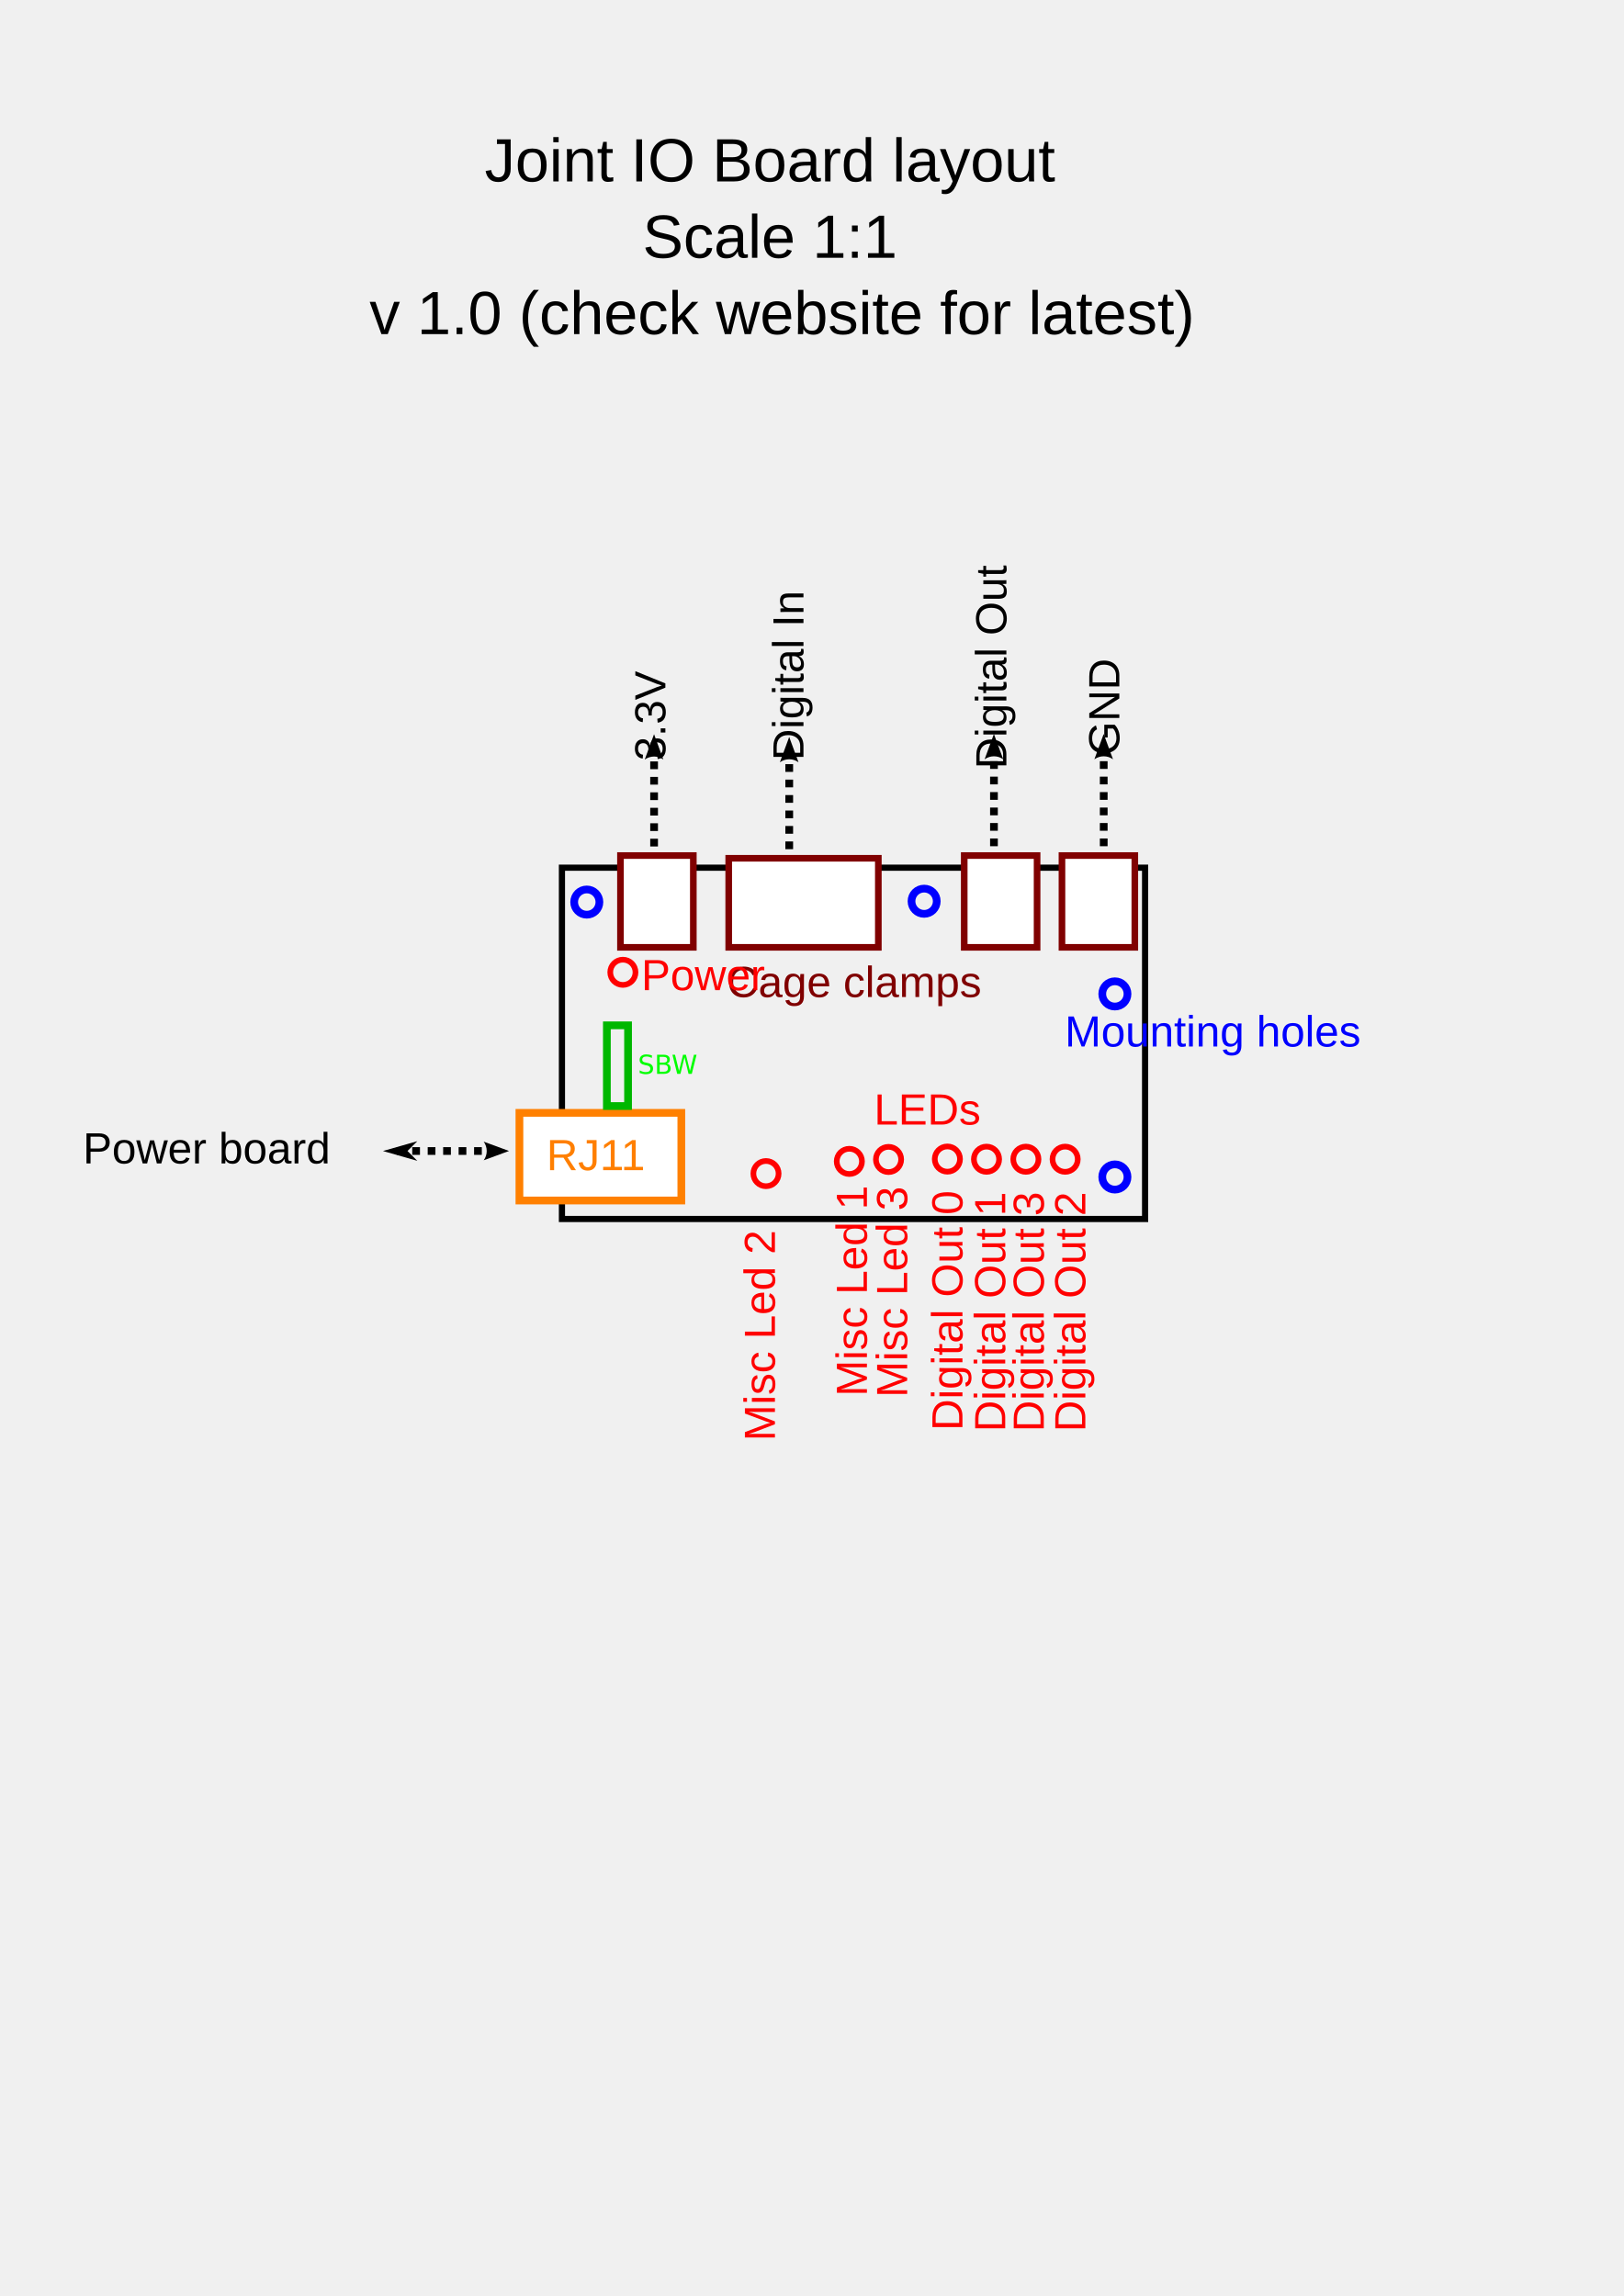
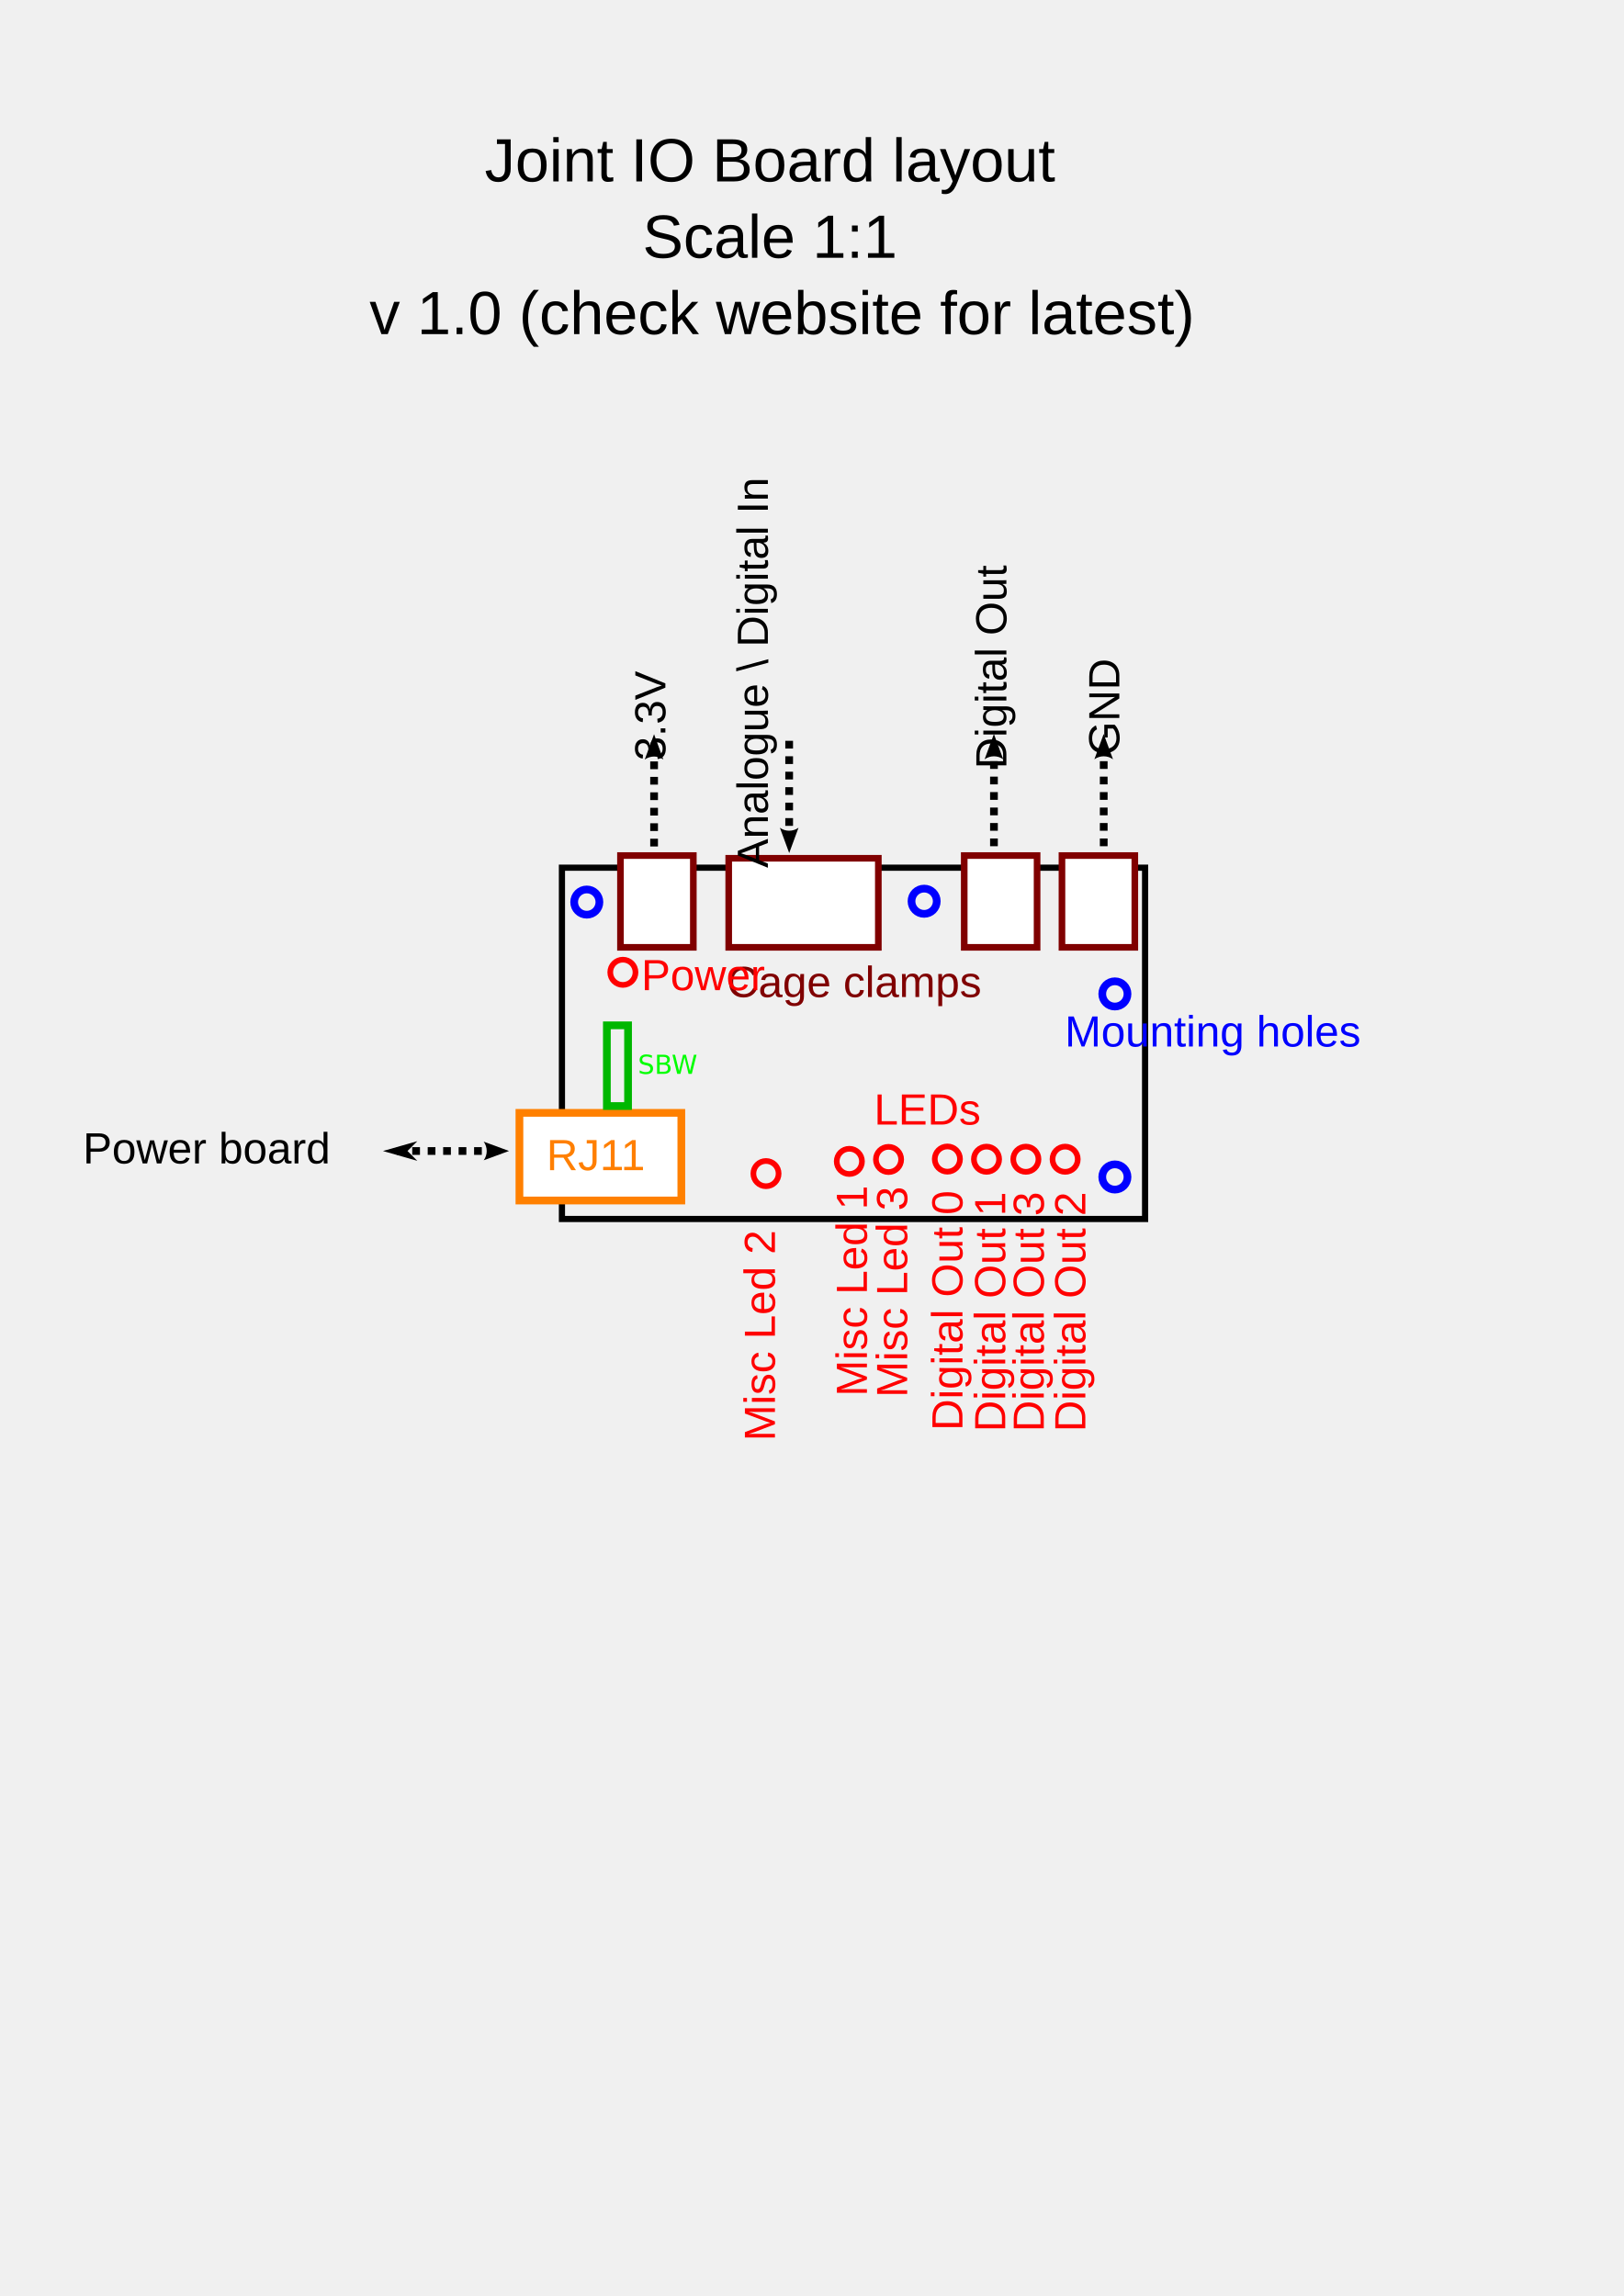
<svg xmlns="http://www.w3.org/2000/svg" width="744.094" height="1052.362" id="svg2" version="1.0">
  <defs id="defs4">
    <marker orient="auto" refY="0.0" refX="0.0" id="Arrow1Sstart" style="overflow:visible">
      <path id="path13070" d="M 0.0,0.0 L 5.0,-5.0 L -12.5,0.0 L 5.0,5.0 L 0.0,0.0 z " style="fill-rule:evenodd;stroke:#000000;stroke-width:1.0pt;marker-start:none" transform="scale(0.2) translate(6,0)" />
    </marker>
    <marker orient="auto" refY="0.0" refX="0.0" id="Arrow2Lstart" style="overflow:visible">
      <path id="path13076" style="font-size:12.0;fill-rule:evenodd;stroke-width:0.625;stroke-linejoin:round" d="M 8.719,4.034 L -2.207,0.016 L 8.719,-4.002 C 6.973,-1.63 6.983,1.616 8.719,4.034 z " transform="scale(1.1) translate(1,0)" />
    </marker>
    <marker orient="auto" refY="0.0" refX="0.0" id="Arrow2Send" style="overflow:visible;">
      <path id="path8050" style="font-size:12.0;fill-rule:evenodd;stroke-width:0.625;stroke-linejoin:round;" d="M 8.719,4.034 L -2.207,0.016 L 8.719,-4.002 C 6.973,-1.63 6.983,1.616 8.719,4.034 z " transform="scale(0.3) rotate(180) translate(-2.3,0)" />
    </marker>
    <marker orient="auto" refY="0.0" refX="0.0" id="Arrow2Sstart" style="overflow:visible">
      <path id="path8047" style="font-size:12.0;fill-rule:evenodd;stroke-width:0.625;stroke-linejoin:round" d="M 8.719,4.034 L -2.207,0.016 L 8.719,-4.002 C 6.973,-1.63 6.983,1.616 8.719,4.034 z " transform="scale(0.3) translate(-2.3,0)" />
    </marker>
  </defs>
  <g id="layer1">
    <rect style="fill:none;stroke:#000000;stroke-width:2.83;stroke-miterlimit:4;stroke-dasharray:none;stroke-opacity:1" id="rect15136" width="267.241" height="161.012" x="-524.763" y="397.704" transform="scale(-1,1)" />
    <path style="fill:none;stroke:#0000ff;stroke-width:3.383;stroke-miterlimit:4;stroke-dasharray:none;stroke-opacity:1" id="path15142" d="M 19.269 886.678 A 5.524 5.524 0 1 1  8.22,886.678 A 5.524 5.524 0 1 1  19.269 886.678 z" transform="matrix(-1.047243,0,0,1.047243,525.3095,-389.1033)" />
    <path style="fill:none;stroke:#0000ff;stroke-width:3.383;stroke-miterlimit:4;stroke-dasharray:none;stroke-opacity:1" id="path15144" d="M 19.269 886.678 A 5.524 5.524 0 1 1  8.22,886.678 A 5.524 5.524 0 1 1  19.269 886.678 z" transform="matrix(-1.047243,0,0,1.047243,283.3016,-515.1033)" />
    <path transform="matrix(-0.7176022,0,0,0.7176022,313.2078,-300.9644)" d="M 46.75 1040.425 A 8.062 8.062 0 1 1  30.625,1040.425 A 8.062 8.062 0 1 1  46.75 1040.425 z" id="path15162" style="fill:none;fill-opacity:1;fill-rule:evenodd;stroke:#ff0000;stroke-width:3.626;stroke-miterlimit:4;stroke-dasharray:none;stroke-dashoffset:0;stroke-opacity:1" />
    <rect style="fill:#ffffff;fill-opacity:1;fill-rule:evenodd;stroke:#800000;stroke-width:3.035;stroke-miterlimit:4;stroke-dasharray:none;stroke-dashoffset:0;stroke-opacity:1" id="rect15166" width="33.39" height="42.071" x="-317.731" y="392.137" transform="scale(-1,1)" />
    <rect style="fill:#ffffff;fill-opacity:1;fill-rule:evenodd;stroke:#ff8000;stroke-width:3.543;stroke-miterlimit:4;stroke-dasharray:none;stroke-dashoffset:0;stroke-opacity:1" id="rect15200" width="40.181" height="74.197" x="-550.245" y="-312.233" transform="matrix(0,-1,-1,0,0,0)" />
    <path id="path15202" d="M 299.748,387.971 L 299.748,341.318" style="fill:none;fill-rule:evenodd;stroke:#000000;stroke-width:3.543;stroke-linecap:butt;stroke-linejoin:miter;marker-end:url(#Arrow2Send);stroke-miterlimit:4;stroke-dasharray:3.543, 3.543;stroke-dashoffset:0;stroke-opacity:1" />
    <text xml:space="preserve" style="font-size:20px;font-style:normal;font-variant:normal;font-weight:normal;font-stretch:normal;text-align:start;line-height:125%;writing-mode:lr-tb;text-anchor:start;fill:#ff7f00;fill-opacity:1;stroke:none;stroke-width:1px;stroke-linecap:butt;stroke-linejoin:miter;stroke-opacity:1;font-family:Arial" x="250.433" y="536.337" id="text15204">
      <tspan id="tspan15206" x="250.433" y="536.337">RJ11</tspan>
    </text>
    <text xml:space="preserve" style="font-size:20px;font-style:normal;font-variant:normal;font-weight:normal;font-stretch:normal;text-align:center;line-height:125%;writing-mode:lr-tb;text-anchor:middle;fill:#800000;fill-opacity:1;stroke:none;stroke-width:1px;stroke-linecap:butt;stroke-linejoin:miter;stroke-opacity:1;font-family:Arial" x="410.881" y="456.992" id="text15212">
      <tspan id="tspan15214" x="410.881" y="456.992">Cage clamps</tspan>
      <tspan x="410.881" y="481.992" id="tspan15392" />
    </text>
    <text xml:space="preserve" style="font-size:20px;font-style:normal;font-variant:normal;font-weight:normal;font-stretch:normal;text-align:center;line-height:125%;writing-mode:lr-tb;text-anchor:middle;fill:#000000;fill-opacity:1;stroke:none;stroke-width:1px;stroke-linecap:butt;stroke-linejoin:miter;stroke-opacity:1;font-family:Arial" x="108.584" y="533.244" id="text15240">
      <tspan x="108.584" y="533.244" id="tspan15252">Power board</tspan>
    </text>
    <text xml:space="preserve" style="font-size:20px;font-style:normal;font-variant:normal;font-weight:normal;font-stretch:normal;text-align:start;line-height:125%;writing-mode:lr-tb;text-anchor:start;fill:#ff0000;fill-opacity:1;stroke:none;stroke-width:1px;stroke-linecap:butt;stroke-linejoin:miter;stroke-opacity:1;font-family:Arial" x="293.892" y="453.84" id="text15264">
      <tspan id="tspan15266" x="293.892" y="453.84">Power</tspan>
    </text>
    <text transform="matrix(0,-1,1,0,0,0)" id="text15268" y="441.06" x="-655.721" style="font-size:20px;font-style:normal;font-variant:normal;font-weight:normal;font-stretch:normal;text-align:start;line-height:125%;writing-mode:lr-tb;text-anchor:start;fill:#ff0000;fill-opacity:1;stroke:none;stroke-width:1px;stroke-linecap:butt;stroke-linejoin:miter;stroke-opacity:1;font-family:Arial" xml:space="preserve">
      <tspan y="441.06" x="-655.721" id="tspan15270">Digital Out 0</tspan>
    </text>
    <text xml:space="preserve" style="font-size:20px;font-style:normal;font-variant:normal;font-weight:normal;font-stretch:normal;text-align:start;line-height:125%;writing-mode:lr-tb;text-anchor:start;fill:#ff0000;fill-opacity:1;stroke:none;stroke-width:1px;stroke-linecap:butt;stroke-linejoin:miter;stroke-opacity:1;font-family:Arial" x="-640.511" y="415.728" id="text15272" transform="matrix(0,-1,1,0,0,0)">
      <tspan id="tspan15274" x="-640.511" y="415.728">Misc Led 3</tspan>
    </text>
    <text xml:space="preserve" style="font-size:20px;font-style:normal;font-variant:normal;font-weight:normal;font-stretch:normal;text-align:center;line-height:125%;writing-mode:lr-tb;text-anchor:middle;fill:#000000;fill-opacity:1;stroke:none;stroke-width:1px;stroke-linecap:butt;stroke-linejoin:miter;stroke-opacity:1;font-family:Arial" x="372.291" y="83.139" id="text14909">
      <tspan id="tspan14911" x="372.291" y="83.139" style="font-size:28px">Joint IO Board layout</tspan>
      <tspan x="372.291" y="118.139" id="tspan14913" style="font-size:28px">Scale 1:1</tspan>
      <tspan x="372.291" y="153.139" id="tspan14915" style="font-size:28px">v 1.0 (check website for latest)</tspan>
    </text>
    <text xml:space="preserve" style="font-size:20px;font-style:normal;font-variant:normal;font-weight:normal;font-stretch:normal;text-align:center;line-height:125%;writing-mode:lr-tb;text-anchor:middle;fill:#0000ff;fill-opacity:1;stroke:none;stroke-width:1px;stroke-linecap:butt;stroke-linejoin:miter;stroke-opacity:1;font-family:Arial" x="569.674" y="479.664" id="text14917">
      <tspan id="tspan14919" x="569.674" y="479.664">Mounting holes</tspan>
    </text>
    <rect style="fill:#ffffff;fill-opacity:1;fill-rule:evenodd;stroke:#800000;stroke-width:3.037;stroke-miterlimit:4;stroke-dasharray:none;stroke-dashoffset:0;stroke-opacity:1" id="rect2316" width="33.39" height="42.071" x="-475.267" y="392.137" transform="scale(-1,1)" />
    <rect style="fill:#ffffff;fill-opacity:1;fill-rule:evenodd;stroke:#800000;stroke-width:3.035;stroke-miterlimit:4;stroke-dasharray:none;stroke-dashoffset:0;stroke-opacity:1" id="rect2318" width="33.39" height="42.071" x="-520.054" y="392.137" transform="scale(-1,1)" />
    <rect style="fill:#ffffff;fill-opacity:1;fill-rule:evenodd;stroke:#800000;stroke-width:3.037;stroke-miterlimit:4;stroke-dasharray:none;stroke-dashoffset:0;stroke-opacity:1" id="rect2320" width="68.566" height="40.822" x="-402.514" y="393.385" transform="scale(-1,1)" />
    <path style="fill:none;stroke:#0000ff;stroke-width:3.383;stroke-miterlimit:4;stroke-dasharray:none;stroke-opacity:1" id="path7169" d="M 19.269 886.678 A 5.524 5.524 0 1 1  8.22,886.678 A 5.524 5.524 0 1 1  19.269 886.678 z" transform="matrix(-1.047243,0,0,1.047243,437.8961,-515.4931)" />
    <path style="fill:none;stroke:#0000ff;stroke-width:3.383;stroke-miterlimit:4;stroke-dasharray:none;stroke-opacity:1" id="path7171" d="M 19.269 886.678 A 5.524 5.524 0 1 1  8.22,886.678 A 5.524 5.524 0 1 1  19.269 886.678 z" transform="matrix(-1.047243,0,0,1.047243,525.3095,-473.0089)" />
    <path transform="matrix(-0.7176022,0,0,0.7176022,378.7944,-208.6967)" d="M 46.75 1040.425 A 8.062 8.062 0 1 1  30.625,1040.425 A 8.062 8.062 0 1 1  46.75 1040.425 z" id="path8142" style="fill:none;fill-opacity:1;fill-rule:evenodd;stroke:#ff0000;stroke-width:3.626;stroke-miterlimit:4;stroke-dasharray:none;stroke-dashoffset:0;stroke-opacity:1" />
    <path transform="matrix(-0.7176022,0,0,0.7176022,416.9912,-214.2951)" d="M 46.75 1040.425 A 8.062 8.062 0 1 1  30.625,1040.425 A 8.062 8.062 0 1 1  46.75 1040.425 z" id="path8144" style="fill:none;fill-opacity:1;fill-rule:evenodd;stroke:#ff0000;stroke-width:3.626;stroke-miterlimit:4;stroke-dasharray:none;stroke-dashoffset:0;stroke-opacity:1" />
    <path transform="matrix(-0.7176022,0,0,0.7176022,434.9558,-215.1809)" d="M 46.75 1040.425 A 8.062 8.062 0 1 1  30.625,1040.425 A 8.062 8.062 0 1 1  46.75 1040.425 z" id="path8146" style="fill:none;fill-opacity:1;fill-rule:evenodd;stroke:#ff0000;stroke-width:3.626;stroke-miterlimit:4;stroke-dasharray:none;stroke-dashoffset:0;stroke-opacity:1" />
    <path transform="matrix(-0.7176022,0,0,0.7176022,461.9204,-215.3581)" d="M 46.75 1040.425 A 8.062 8.062 0 1 1  30.625,1040.425 A 8.062 8.062 0 1 1  46.75 1040.425 z" id="path8148" style="fill:none;fill-opacity:1;fill-rule:evenodd;stroke:#ff0000;stroke-width:3.626;stroke-miterlimit:4;stroke-dasharray:none;stroke-dashoffset:0;stroke-opacity:1" />
    <path transform="matrix(-0.7176022,0,0,0.7176022,479.8495,-215.2872)" d="M 46.75 1040.425 A 8.062 8.062 0 1 1  30.625,1040.425 A 8.062 8.062 0 1 1  46.75 1040.425 z" id="path8150" style="fill:none;fill-opacity:1;fill-rule:evenodd;stroke:#ff0000;stroke-width:3.626;stroke-miterlimit:4;stroke-dasharray:none;stroke-dashoffset:0;stroke-opacity:1" />
    <path transform="matrix(-0.7176022,0,0,0.7176022,497.8849,-215.2872)" d="M 46.75 1040.425 A 8.062 8.062 0 1 1  30.625,1040.425 A 8.062 8.062 0 1 1  46.75 1040.425 z" id="path8152" style="fill:none;fill-opacity:1;fill-rule:evenodd;stroke:#ff0000;stroke-width:3.626;stroke-miterlimit:4;stroke-dasharray:none;stroke-dashoffset:0;stroke-opacity:1" />
    <path transform="matrix(-0.7176022,0,0,0.7176022,515.8849,-215.2872)" d="M 46.75 1040.425 A 8.062 8.062 0 1 1  30.625,1040.425 A 8.062 8.062 0 1 1  46.75 1040.425 z" id="path8154" style="fill:none;fill-opacity:1;fill-rule:evenodd;stroke:#ff0000;stroke-width:3.626;stroke-miterlimit:4;stroke-dasharray:none;stroke-dashoffset:0;stroke-opacity:1" />
    <text id="text8156" y="515.433" x="400.53" style="font-size:20px;font-style:normal;font-variant:normal;font-weight:normal;font-stretch:normal;text-align:start;line-height:125%;writing-mode:lr-tb;text-anchor:start;fill:#ff0000;fill-opacity:1;stroke:none;stroke-width:1px;stroke-linecap:butt;stroke-linejoin:miter;stroke-opacity:1;font-family:Arial" xml:space="preserve">
      <tspan y="515.433" x="400.53" id="tspan8158">LEDs</tspan>
    </text>
    <rect style="fill:none;stroke:#00b700;stroke-width:3.543;stroke-miterlimit:4;stroke-dasharray:none;stroke-opacity:1" id="rect10098" width="9.709" height="36.992" x="278.111" y="469.954" />
    <text xml:space="preserve" style="font-size:20px;font-style:normal;font-variant:normal;font-weight:normal;font-stretch:normal;text-align:center;line-height:125%;writing-mode:lr-tb;text-anchor:middle;fill:#000000;fill-opacity:1;stroke:none;stroke-width:1px;stroke-linecap:butt;stroke-linejoin:miter;stroke-opacity:1;font-family:Arial" x="-286.286" y="461.19" id="text12046" transform="matrix(0,-1,1,0,0,0)">
      <tspan id="tspan12048" x="-286.286" y="461.19">Digital Out</tspan>
      <tspan x="-286.286" y="486.19" id="tspan12050" />
    </text>
    <text xml:space="preserve" style="font-size:20px;font-style:normal;font-variant:normal;font-weight:normal;font-stretch:normal;text-align:center;line-height:125%;writing-mode:lr-tb;text-anchor:middle;fill:#000000;fill-opacity:1;stroke:none;stroke-width:1px;stroke-linecap:butt;stroke-linejoin:miter;stroke-opacity:1;font-family:Arial" x="-304.584" y="512.945" id="text12052" transform="matrix(0,-1,1,0,0,0)">
      <tspan id="tspan12054" x="-304.584" y="512.945">GND</tspan>
      <tspan x="-304.584" y="537.945" id="tspan12056" />
    </text>
    <text xml:space="preserve" style="font-size:20px;font-style:normal;font-variant:normal;font-weight:normal;font-stretch:normal;text-align:center;line-height:125%;writing-mode:lr-tb;text-anchor:middle;fill:#000000;fill-opacity:1;stroke:none;stroke-width:1px;stroke-linecap:butt;stroke-linejoin:miter;stroke-opacity:1;font-family:Arial" x="-308.663" y="304.92" id="text12058" transform="matrix(0,-1,1,0,0,0)">
      <tspan id="tspan12060" x="-308.663" y="304.92">3.3V</tspan>
      <tspan x="-308.663" y="329.92" id="tspan12062" />
    </text>
    <path id="path12070" d="M 505.803,387.86 L 505.803,341.207" style="fill:none;fill-rule:evenodd;stroke:#000000;stroke-width:3.543;stroke-linecap:butt;stroke-linejoin:miter;marker-end:url(#Arrow2Send);stroke-miterlimit:4;stroke-dasharray:3.543, 3.543;stroke-dashoffset:0;stroke-opacity:1" />
    <path id="path12072" d="M 455.497,387.86 L 455.497,341.207" style="fill:none;fill-rule:evenodd;stroke:#000000;stroke-width:3.543;stroke-linecap:butt;stroke-linejoin:miter;marker-end:url(#Arrow2Send);stroke-miterlimit:4;stroke-dasharray:3.543, 3.543;stroke-dashoffset:0;stroke-opacity:1" />
-     <text xml:space="preserve" style="font-size:20px;font-style:normal;font-variant:normal;font-weight:normal;font-stretch:normal;text-align:center;line-height:125%;writing-mode:lr-tb;text-anchor:middle;fill:#000000;fill-opacity:1;stroke:none;stroke-width:1px;stroke-linecap:butt;stroke-linejoin:miter;stroke-opacity:1;font-family:Arial" x="-295.745" y="368.205" id="text12074" transform="matrix(0,-1,1,0,0,0)">
-       <tspan x="-295.745" y="368.205" id="tspan12078">Digital In</tspan>
+     <text xml:space="preserve" style="font-size:20px;font-style:normal;font-variant:normal;font-weight:normal;font-stretch:normal;text-align:center;line-height:125%;writing-mode:lr-tb;text-anchor:middle;fill:#000000;fill-opacity:1;stroke:none;stroke-width:1px;stroke-linecap:butt;stroke-linejoin:miter;stroke-opacity:1;font-family:Arial" x="-294.386" y="351.889" id="text12074" transform="matrix(0,-1,1,0,0,0)">
+       <tspan x="-294.386" y="351.889" id="tspan12078">Analogue \ Digital In</tspan>
    </text>
-     <path id="path12082" d="M 361.682,389.22 L 361.682,342.567" style="fill:none;fill-rule:evenodd;stroke:#000000;stroke-width:3.543;stroke-linecap:butt;stroke-linejoin:miter;marker-end:url(#Arrow2Send);stroke-miterlimit:4;stroke-dasharray:3.543, 3.543;stroke-dashoffset:0;stroke-opacity:1" />
+     <path id="path12082" d="M 361.648,339.548 L 361.648,386.201" style="fill:none;fill-rule:evenodd;stroke:#000000;stroke-width:3.543;stroke-linecap:butt;stroke-linejoin:miter;marker-end:url(#Arrow2Send);stroke-miterlimit:4;stroke-dasharray:3.543, 3.543;stroke-dashoffset:0;stroke-opacity:1" />
    <path id="path12084" d="M 181.829,527.558 L 228.482,527.558" style="fill:none;fill-rule:evenodd;stroke:#000000;stroke-width:3.543;stroke-linecap:butt;stroke-linejoin:miter;marker-start:url(#Arrow1Sstart);marker-end:url(#Arrow2Send);stroke-miterlimit:4;stroke-dasharray:3.543, 3.543;stroke-dashoffset:0;stroke-opacity:1" />
    <text transform="matrix(0,-1,1,0,0,0)" id="text13259" y="460.66" x="-656.288" style="font-size:20px;font-style:normal;font-variant:normal;font-weight:normal;font-stretch:normal;text-align:start;line-height:125%;writing-mode:lr-tb;text-anchor:start;fill:#ff0000;fill-opacity:1;stroke:none;stroke-width:1px;stroke-linecap:butt;stroke-linejoin:miter;stroke-opacity:1;font-family:Arial" xml:space="preserve">
      <tspan y="460.66" x="-656.288" id="tspan13261">Digital Out 1</tspan>
    </text>
    <text transform="matrix(0,-1,1,0,0,0)" id="text13263" y="497.371" x="-656.288" style="font-size:20px;font-style:normal;font-variant:normal;font-weight:normal;font-stretch:normal;text-align:start;line-height:125%;writing-mode:lr-tb;text-anchor:start;fill:#ff0000;fill-opacity:1;stroke:none;stroke-width:1px;stroke-linecap:butt;stroke-linejoin:miter;stroke-opacity:1;font-family:Arial" xml:space="preserve">
      <tspan y="497.371" x="-656.288" id="tspan13265">Digital Out 2</tspan>
    </text>
    <text transform="matrix(0,-1,1,0,0,0)" id="text13267" y="478.336" x="-656.288" style="font-size:20px;font-style:normal;font-variant:normal;font-weight:normal;font-stretch:normal;text-align:start;line-height:125%;writing-mode:lr-tb;text-anchor:start;fill:#ff0000;fill-opacity:1;stroke:none;stroke-width:1px;stroke-linecap:butt;stroke-linejoin:miter;stroke-opacity:1;font-family:Arial" xml:space="preserve">
      <tspan y="478.336" x="-656.288" id="tspan13269">Digital Out 3</tspan>
    </text>
    <text xml:space="preserve" style="font-size:20px;font-style:normal;font-variant:normal;font-weight:normal;font-stretch:normal;text-align:start;line-height:125%;writing-mode:lr-tb;text-anchor:start;fill:#ff0000;fill-opacity:1;stroke:none;stroke-width:1px;stroke-linecap:butt;stroke-linejoin:miter;stroke-opacity:1;font-family:Arial" x="-660.501" y="355.129" id="text13279" transform="matrix(0,-1,1,0,0,0)">
      <tspan id="tspan13281" x="-660.501" y="355.129">Misc Led 2</tspan>
    </text>
    <text xml:space="preserve" style="font-size:20px;font-style:normal;font-variant:normal;font-weight:normal;font-stretch:normal;text-align:start;line-height:125%;writing-mode:lr-tb;text-anchor:start;fill:#ff0000;fill-opacity:1;stroke:none;stroke-width:1px;stroke-linecap:butt;stroke-linejoin:miter;stroke-opacity:1;font-family:Arial" x="-640.033" y="397.287" id="text13283" transform="matrix(0,-1,1,0,0,0)">
      <tspan id="tspan13285" x="-640.033" y="397.287">Misc Led 1</tspan>
    </text>
    <text xml:space="preserve" style="font-size:12px;font-style:normal;font-weight:normal;fill:#00ff00;fill-opacity:1;stroke:none;stroke-width:1px;stroke-linecap:butt;stroke-linejoin:miter;stroke-opacity:1;font-family:Bitstream Vera Sans" x="292.323" y="492.19" id="text13287">
      <tspan id="tspan13289" x="292.323" y="492.19">SBW</tspan>
    </text>
  </g>
</svg>
